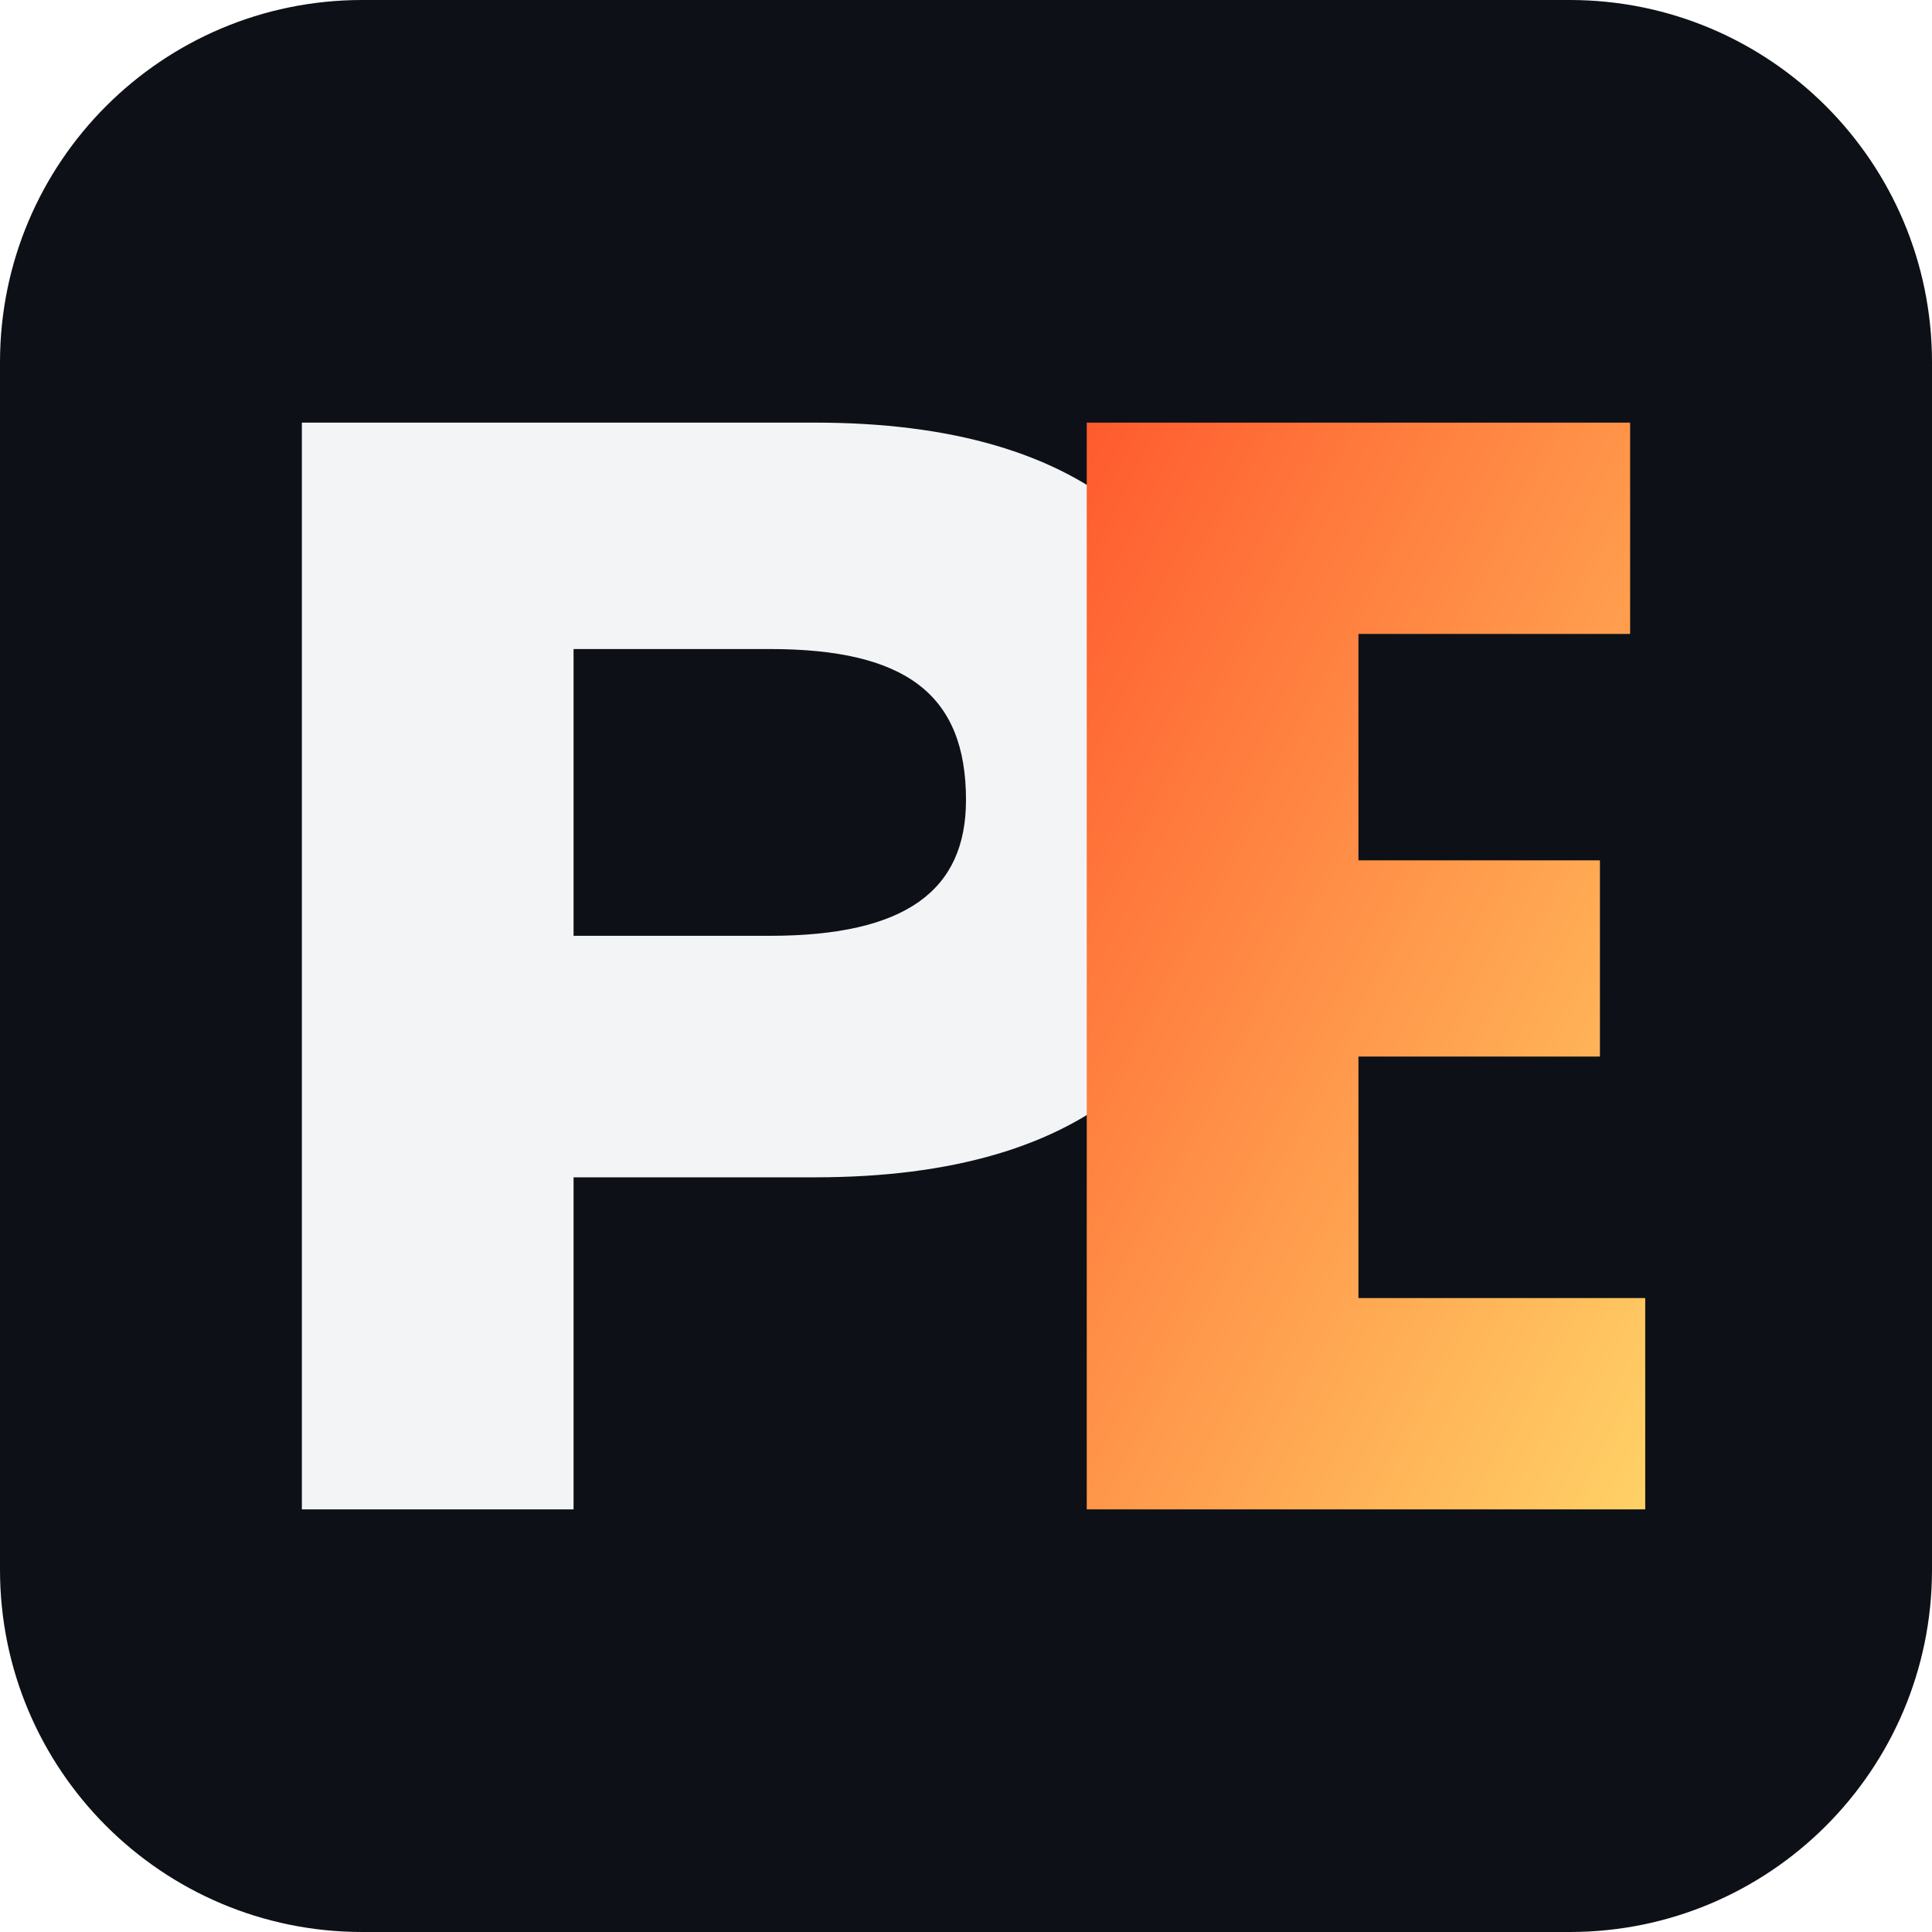
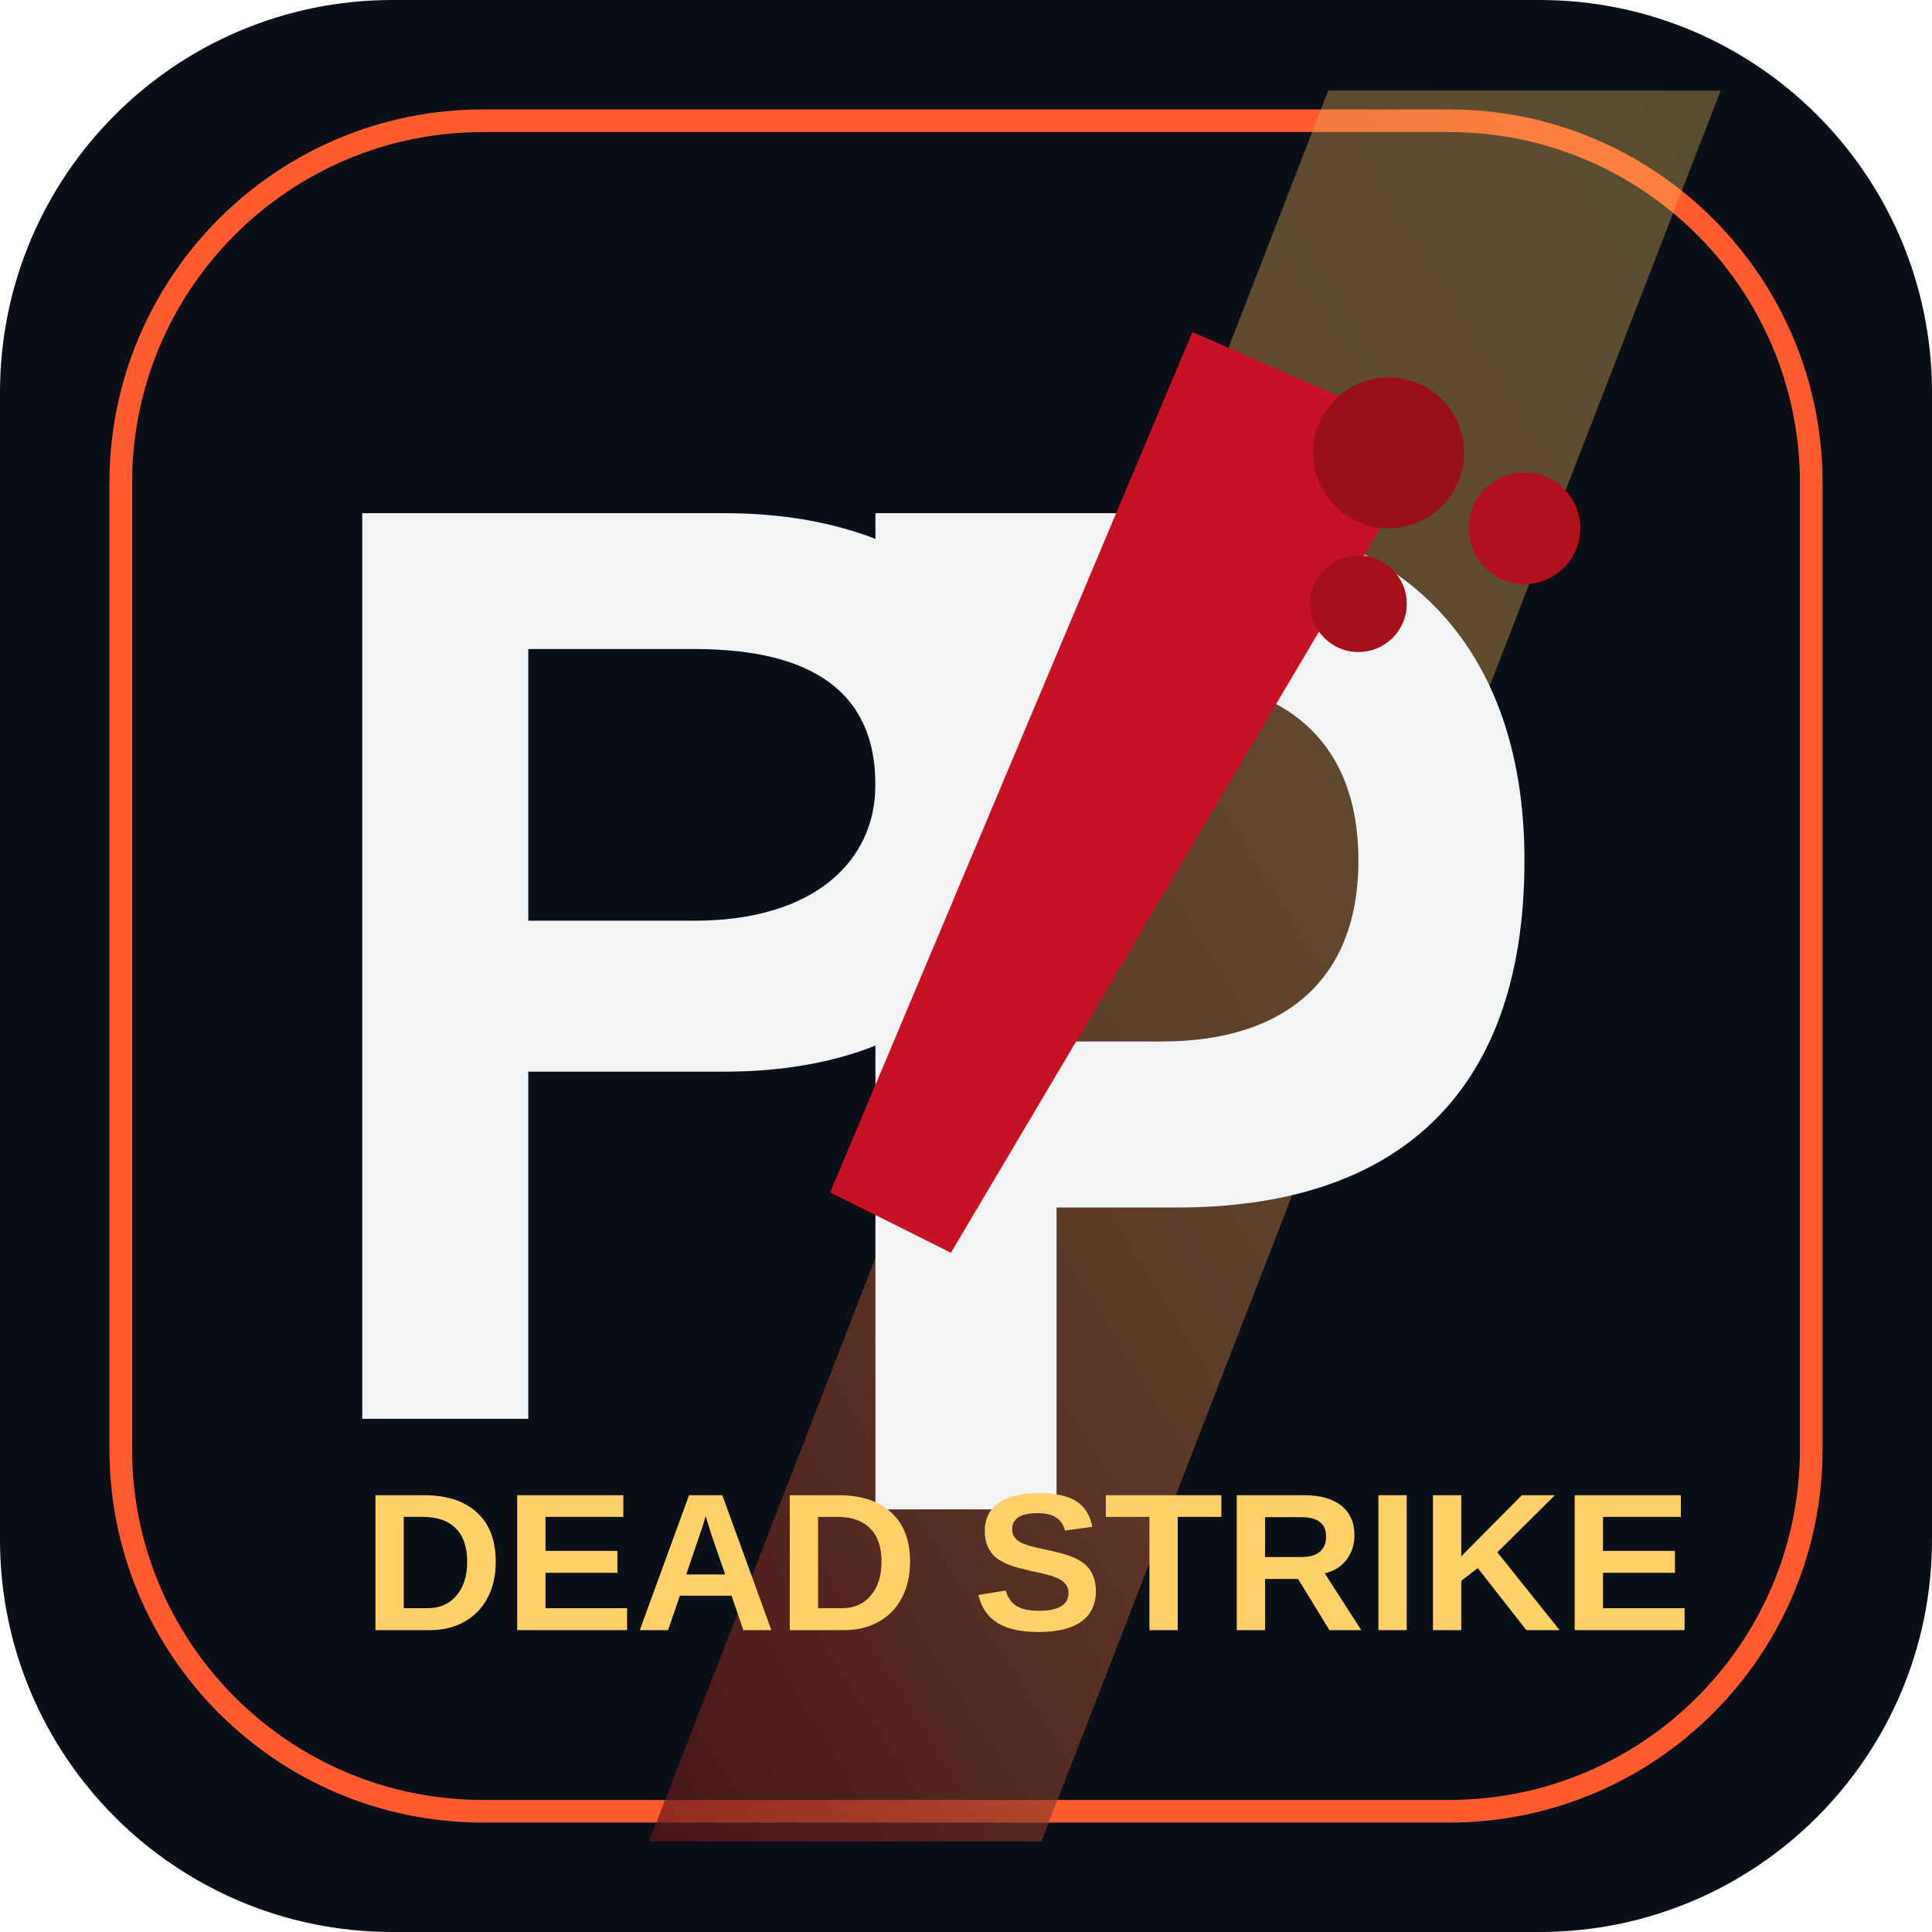
<svg xmlns="http://www.w3.org/2000/svg" viewBox="0 0 128 128" role="img" aria-label="DEAD STRIKE">
  <defs>
-     <linearGradient id="g" x1="0" y1="0" x2="1" y2="1">
-       <stop offset="0%" stop-color="#ff5b2e" />
-       <stop offset="100%" stop-color="#ffd166" />
+     <linearGradient id="slash" x1="0" y1="1" x2="1" y2="0">
+       <stop offset="0%" stop-color="#61151a" />
+       <stop offset="100%" stop-color="#ffd166" stop-opacity="0.45" />
    </linearGradient>
  </defs>
-   <rect width="128" height="128" rx="24" fill="#0d1117" />
-   <path d="M20 100V28h34c18 0 28 8 28 25 0 17-10 25-28 25H38v22H20Zm18-38h13c9 0 13-3 13-9 0-7-4-10-13-10H38v19Z" fill="#f3f4f6" />
-   <path d="M72 100V28h36v14H90v15h16v13H90v16h19v14H72Z" fill="url(#g)" />
+   <rect width="128" height="128" rx="26" fill="#0b0f17" />
+   <rect x="8" y="8" width="112" height="112" rx="24" fill="none" stroke="#ff5b2e" stroke-width="1.5" />
+   <path d="M88 6H114L69 122H43Z" fill="url(#slash)" opacity="0.7" />
+   <path d="M24 34h24c13 0 21 7 21 18 0 12-8 19-21 19H35v23H24Zm11 27h11c8 0 12-4 12-9 0-6-4-9-12-9H35Z" fill="#f3f4f6" />
+   <path d="M58 34h20c14 0 23 8 23 23 0 16-9 23-23 23H70v20H58Zm12 35h7c8 0 13-4 13-12 0-8-5-12-13-12H70Z" fill="#f3f4f6" />
+   <path d="M79 22 95 29 63 83 55 79Z" fill="#c71224" />
+   <circle cx="92" cy="30" r="5" fill="#9b0f18" />
+   <circle cx="101" cy="35" r="3.7" fill="#b2101b" />
+   <circle cx="90" cy="40" r="3.2" fill="#a50f19" />
+   <text x="24" y="108" fill="#ffd166" font-family="Arial, sans-serif" font-size="13" font-weight="700">DEAD STRIKE</text>
</svg>
